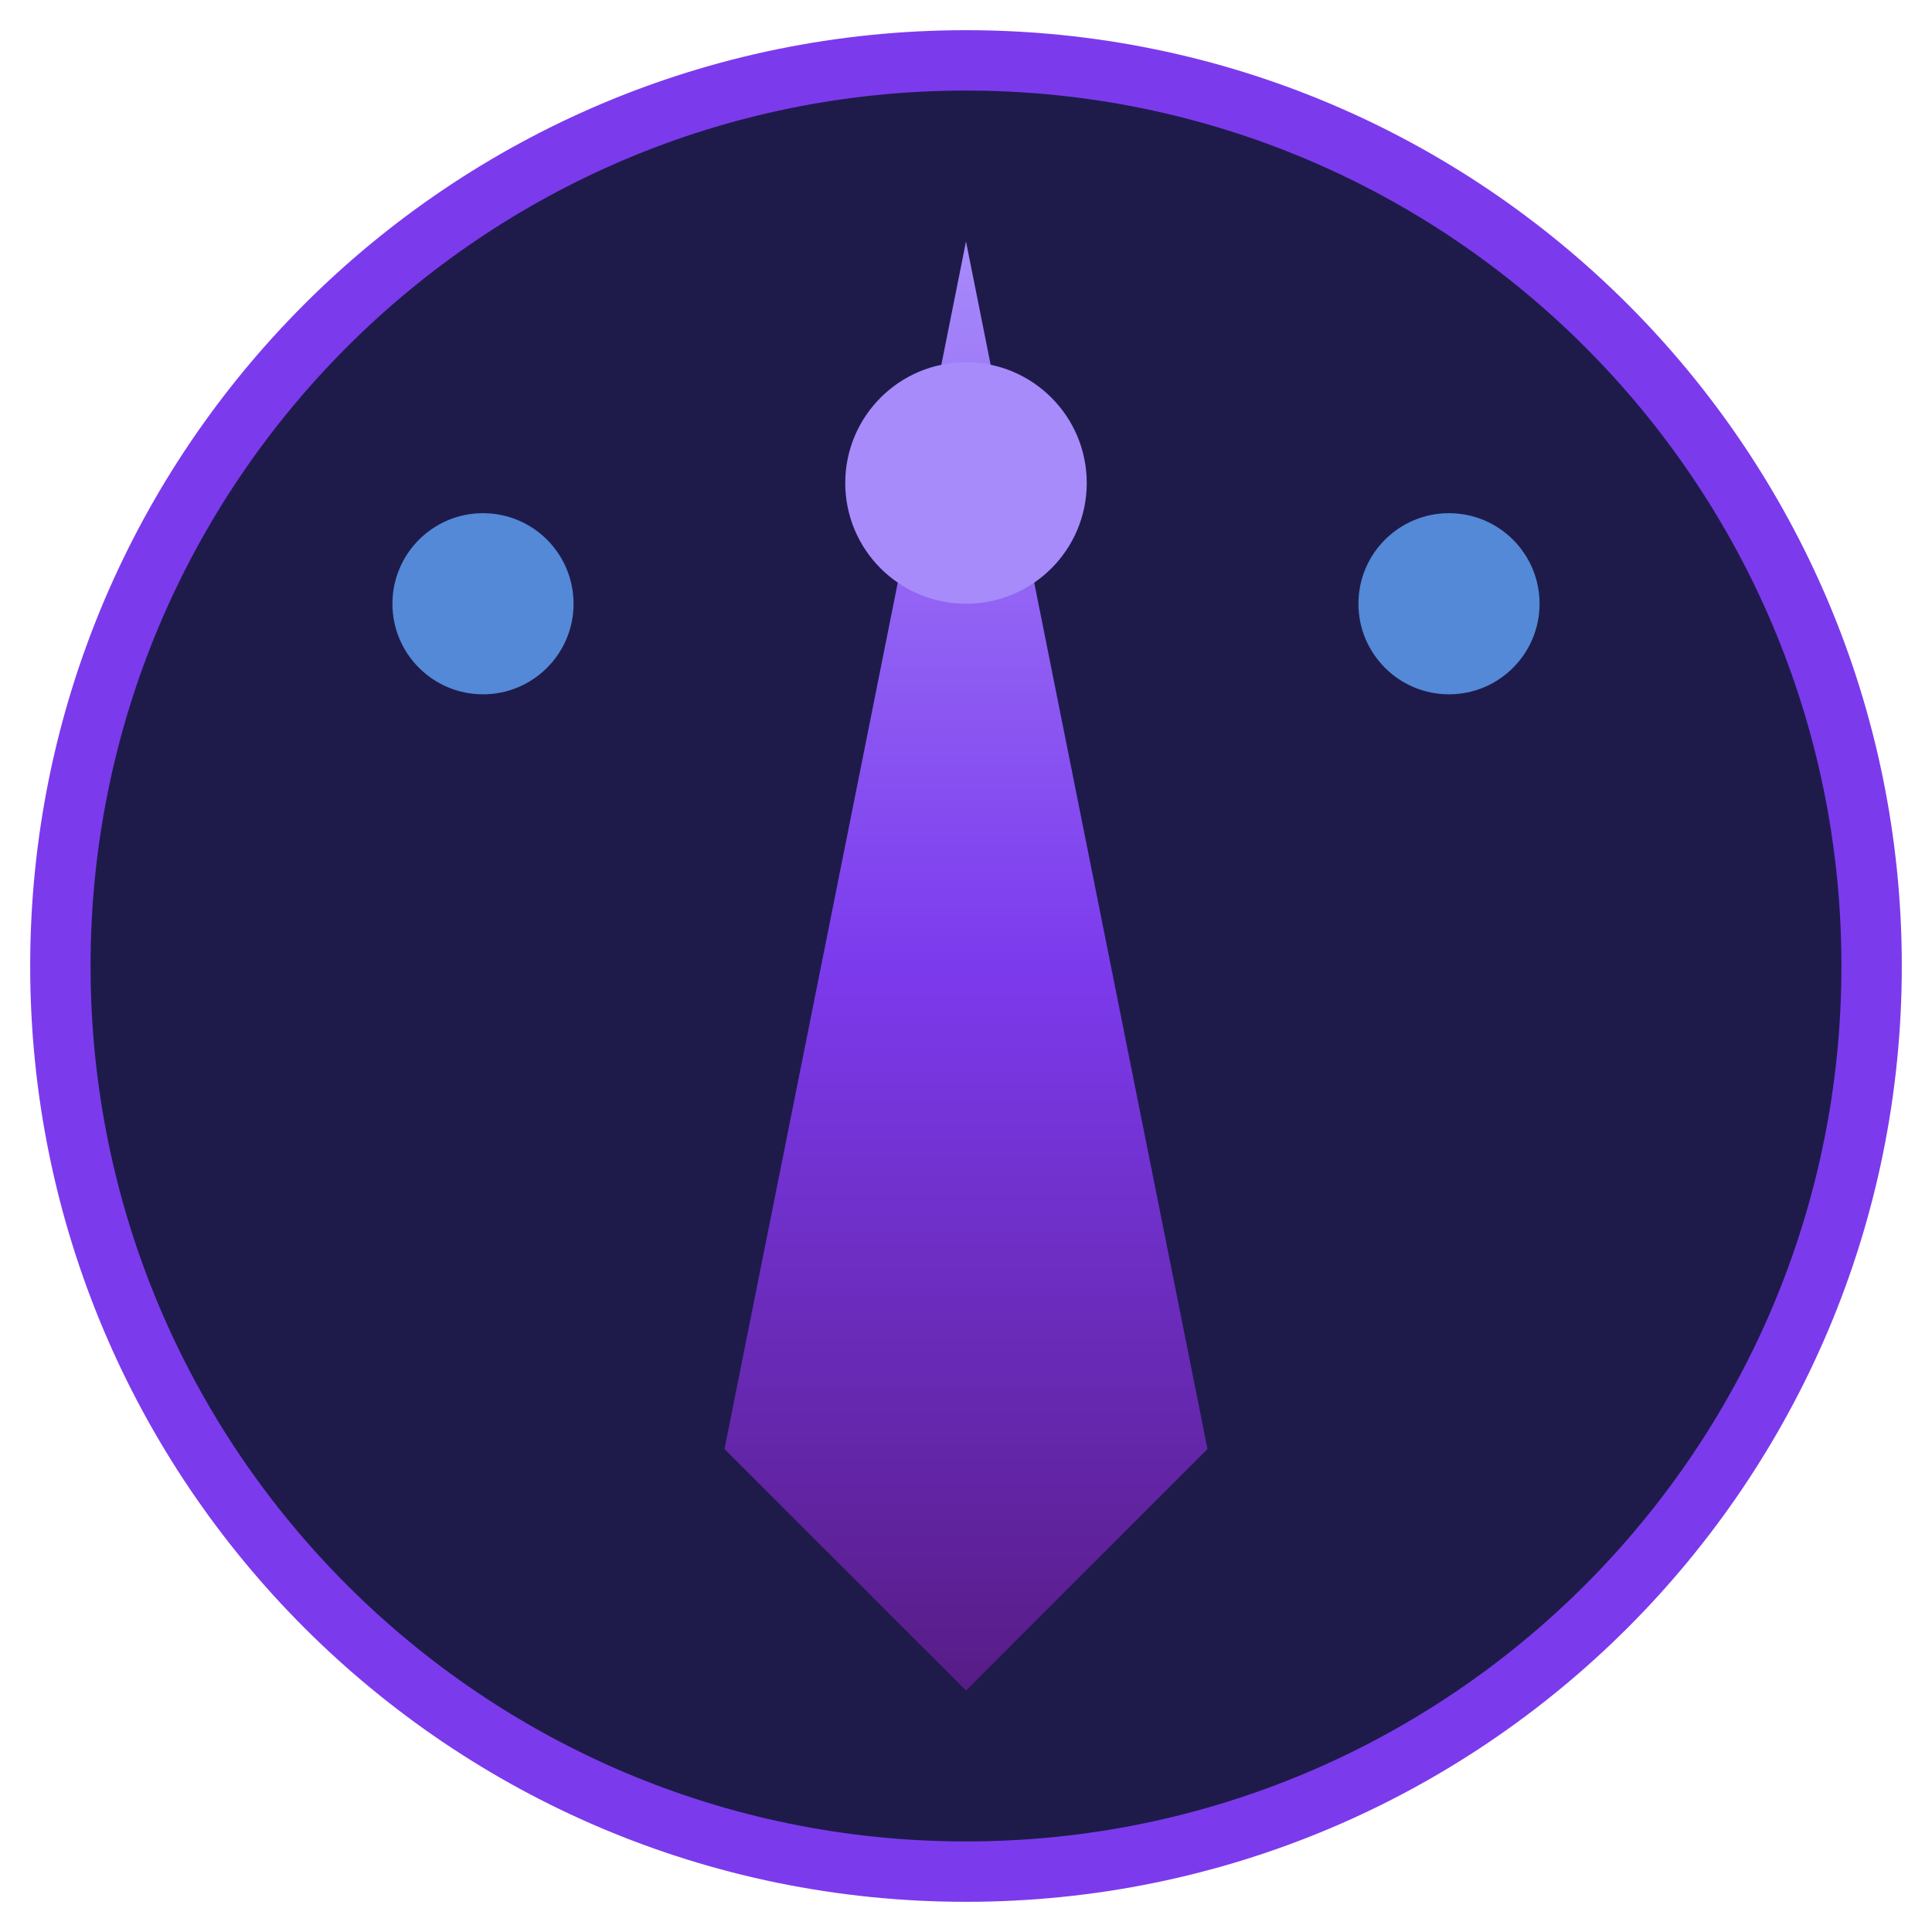
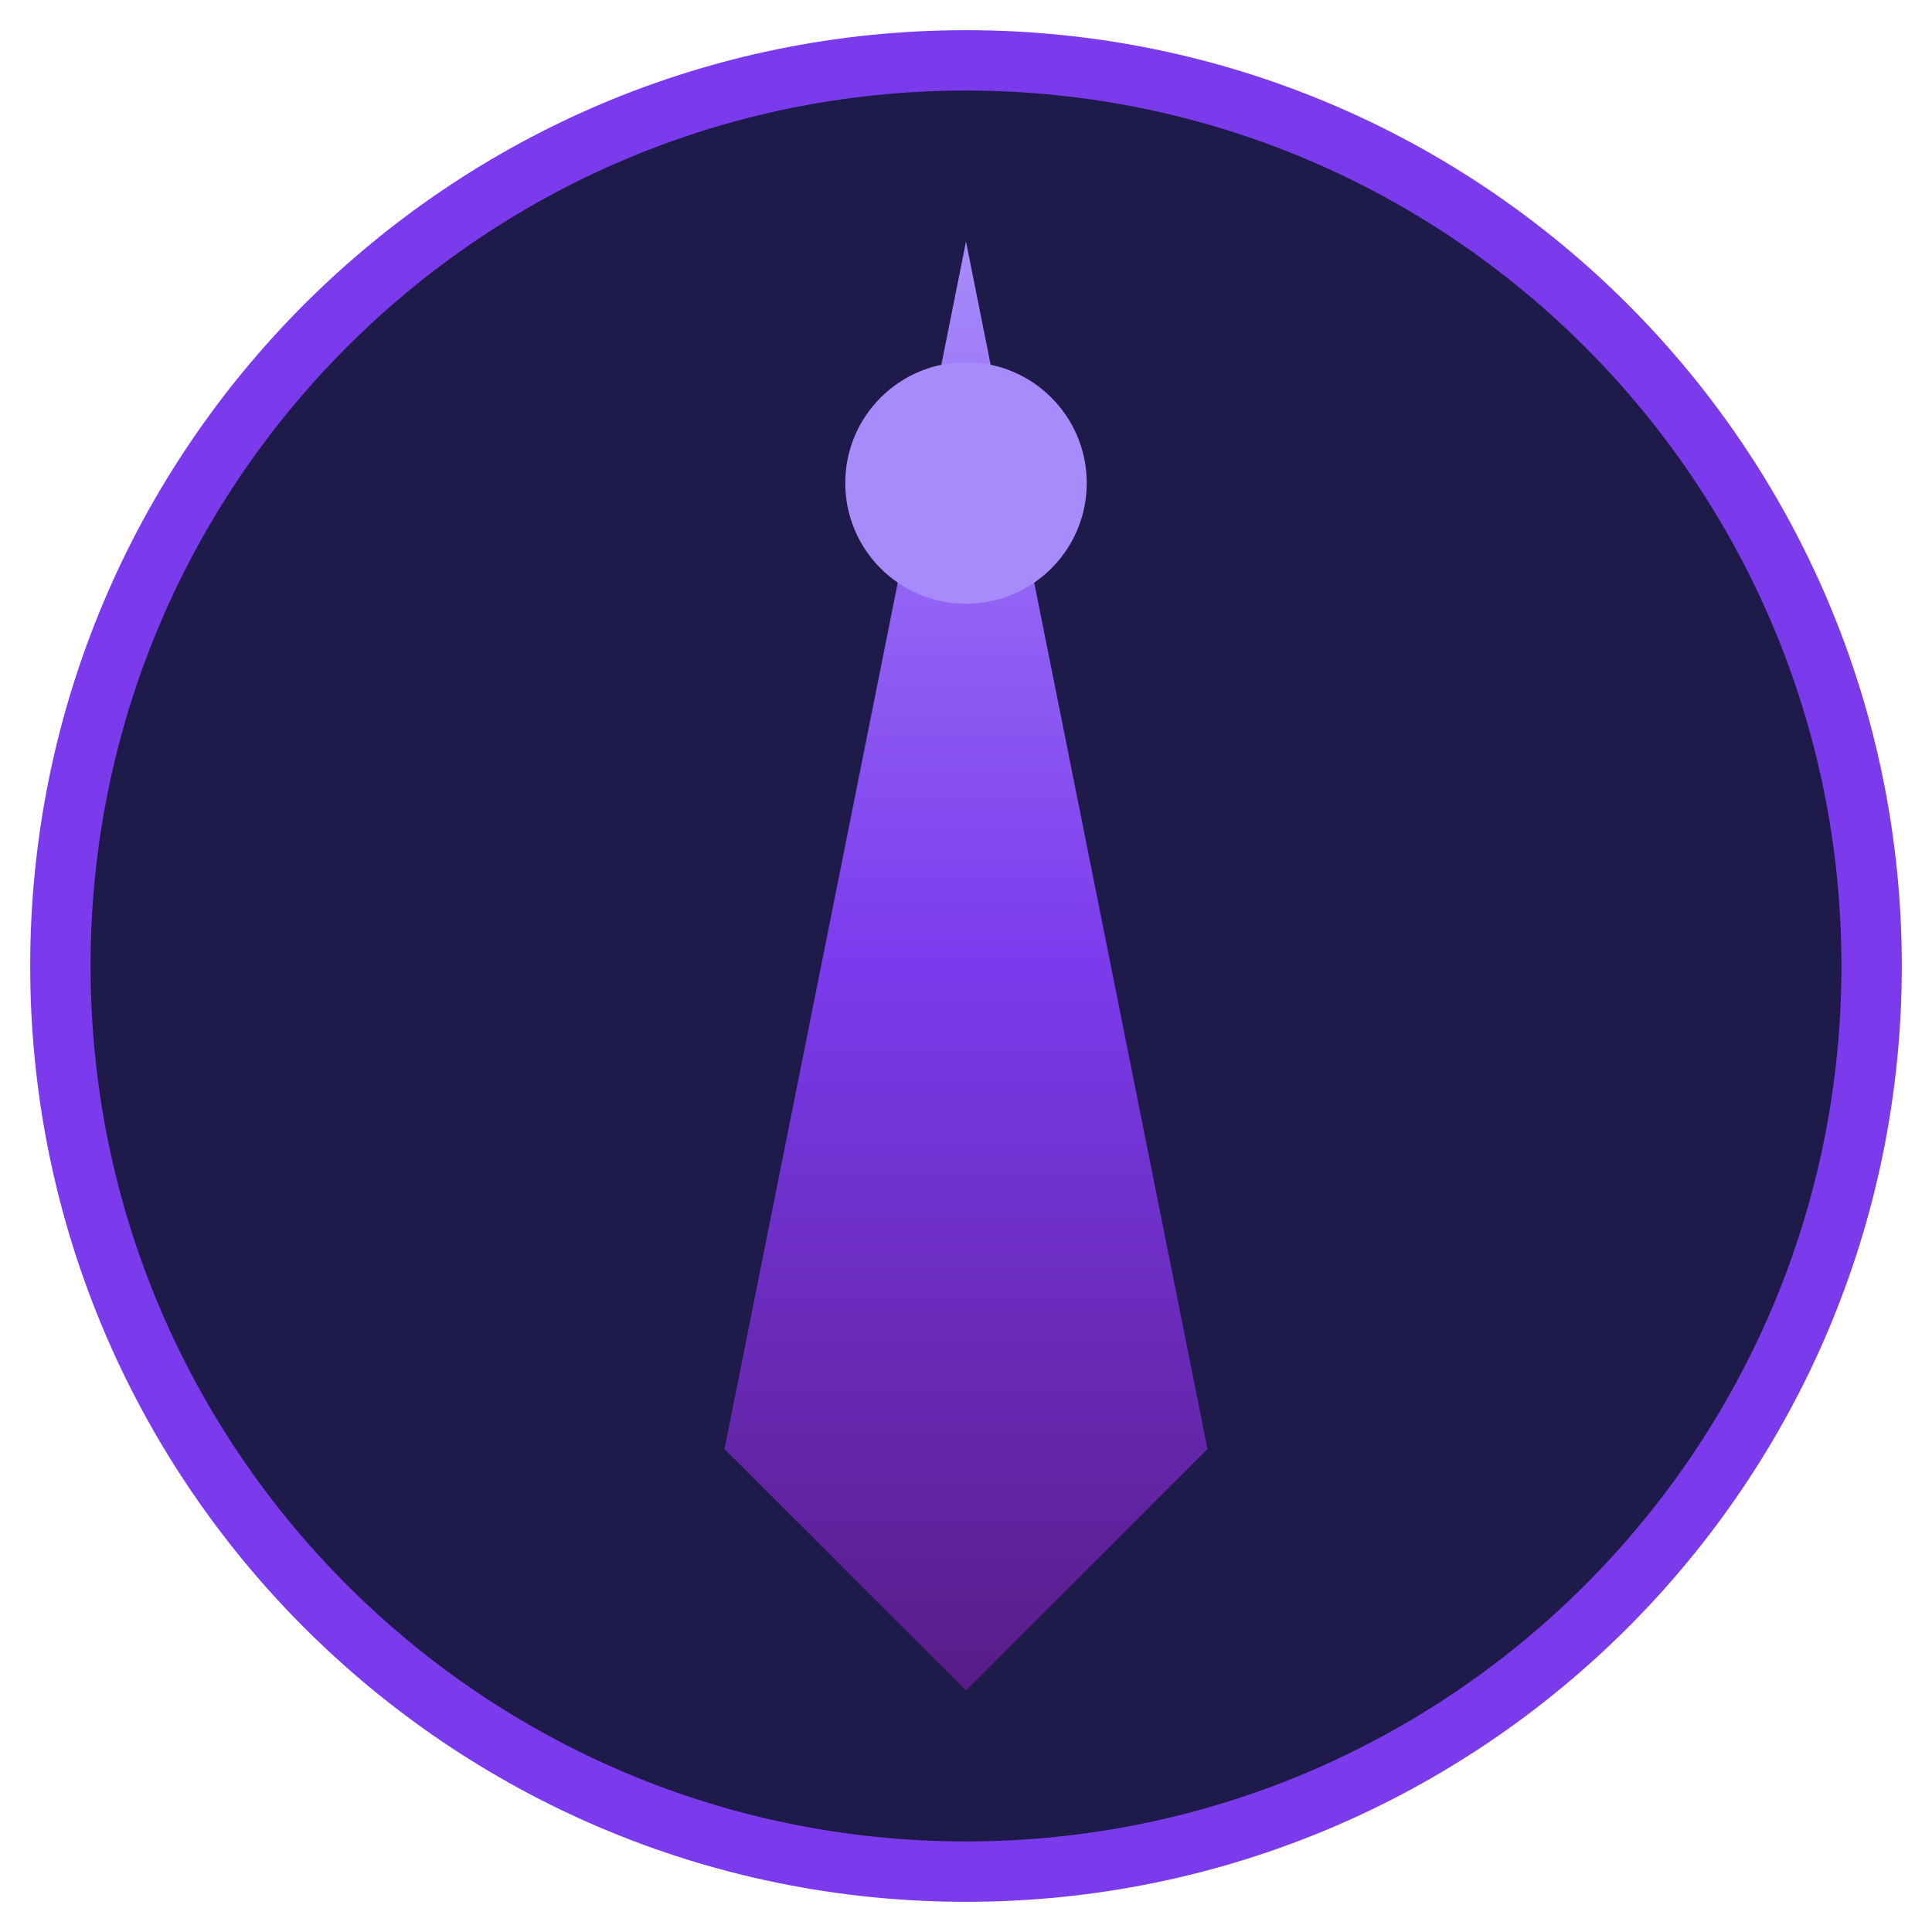
<svg xmlns="http://www.w3.org/2000/svg" width="32" height="32" viewBox="0 0 32 32">
  <circle cx="16" cy="16" r="15" fill="#1e1b4b" stroke="#7c3aed" stroke-width="1" />
  <path d="M16 4 L20 24 L16 28 L12 24 Z" fill="url(#obeliskGradient)" />
-   <circle cx="8" cy="10" r="1.5" fill="#60a5fa" opacity="0.8" />
-   <circle cx="24" cy="10" r="1.5" fill="#60a5fa" opacity="0.8" />
  <circle cx="16" cy="8" r="2" fill="#a78bfa" />
  <defs>
    <linearGradient id="obeliskGradient" x1="0%" y1="0%" x2="0%" y2="100%">
      <stop offset="0%" style="stop-color:#a78bfa;stop-opacity:1" />
      <stop offset="50%" style="stop-color:#7c3aed;stop-opacity:1" />
      <stop offset="100%" style="stop-color:#581c87;stop-opacity:1" />
    </linearGradient>
  </defs>
</svg>
